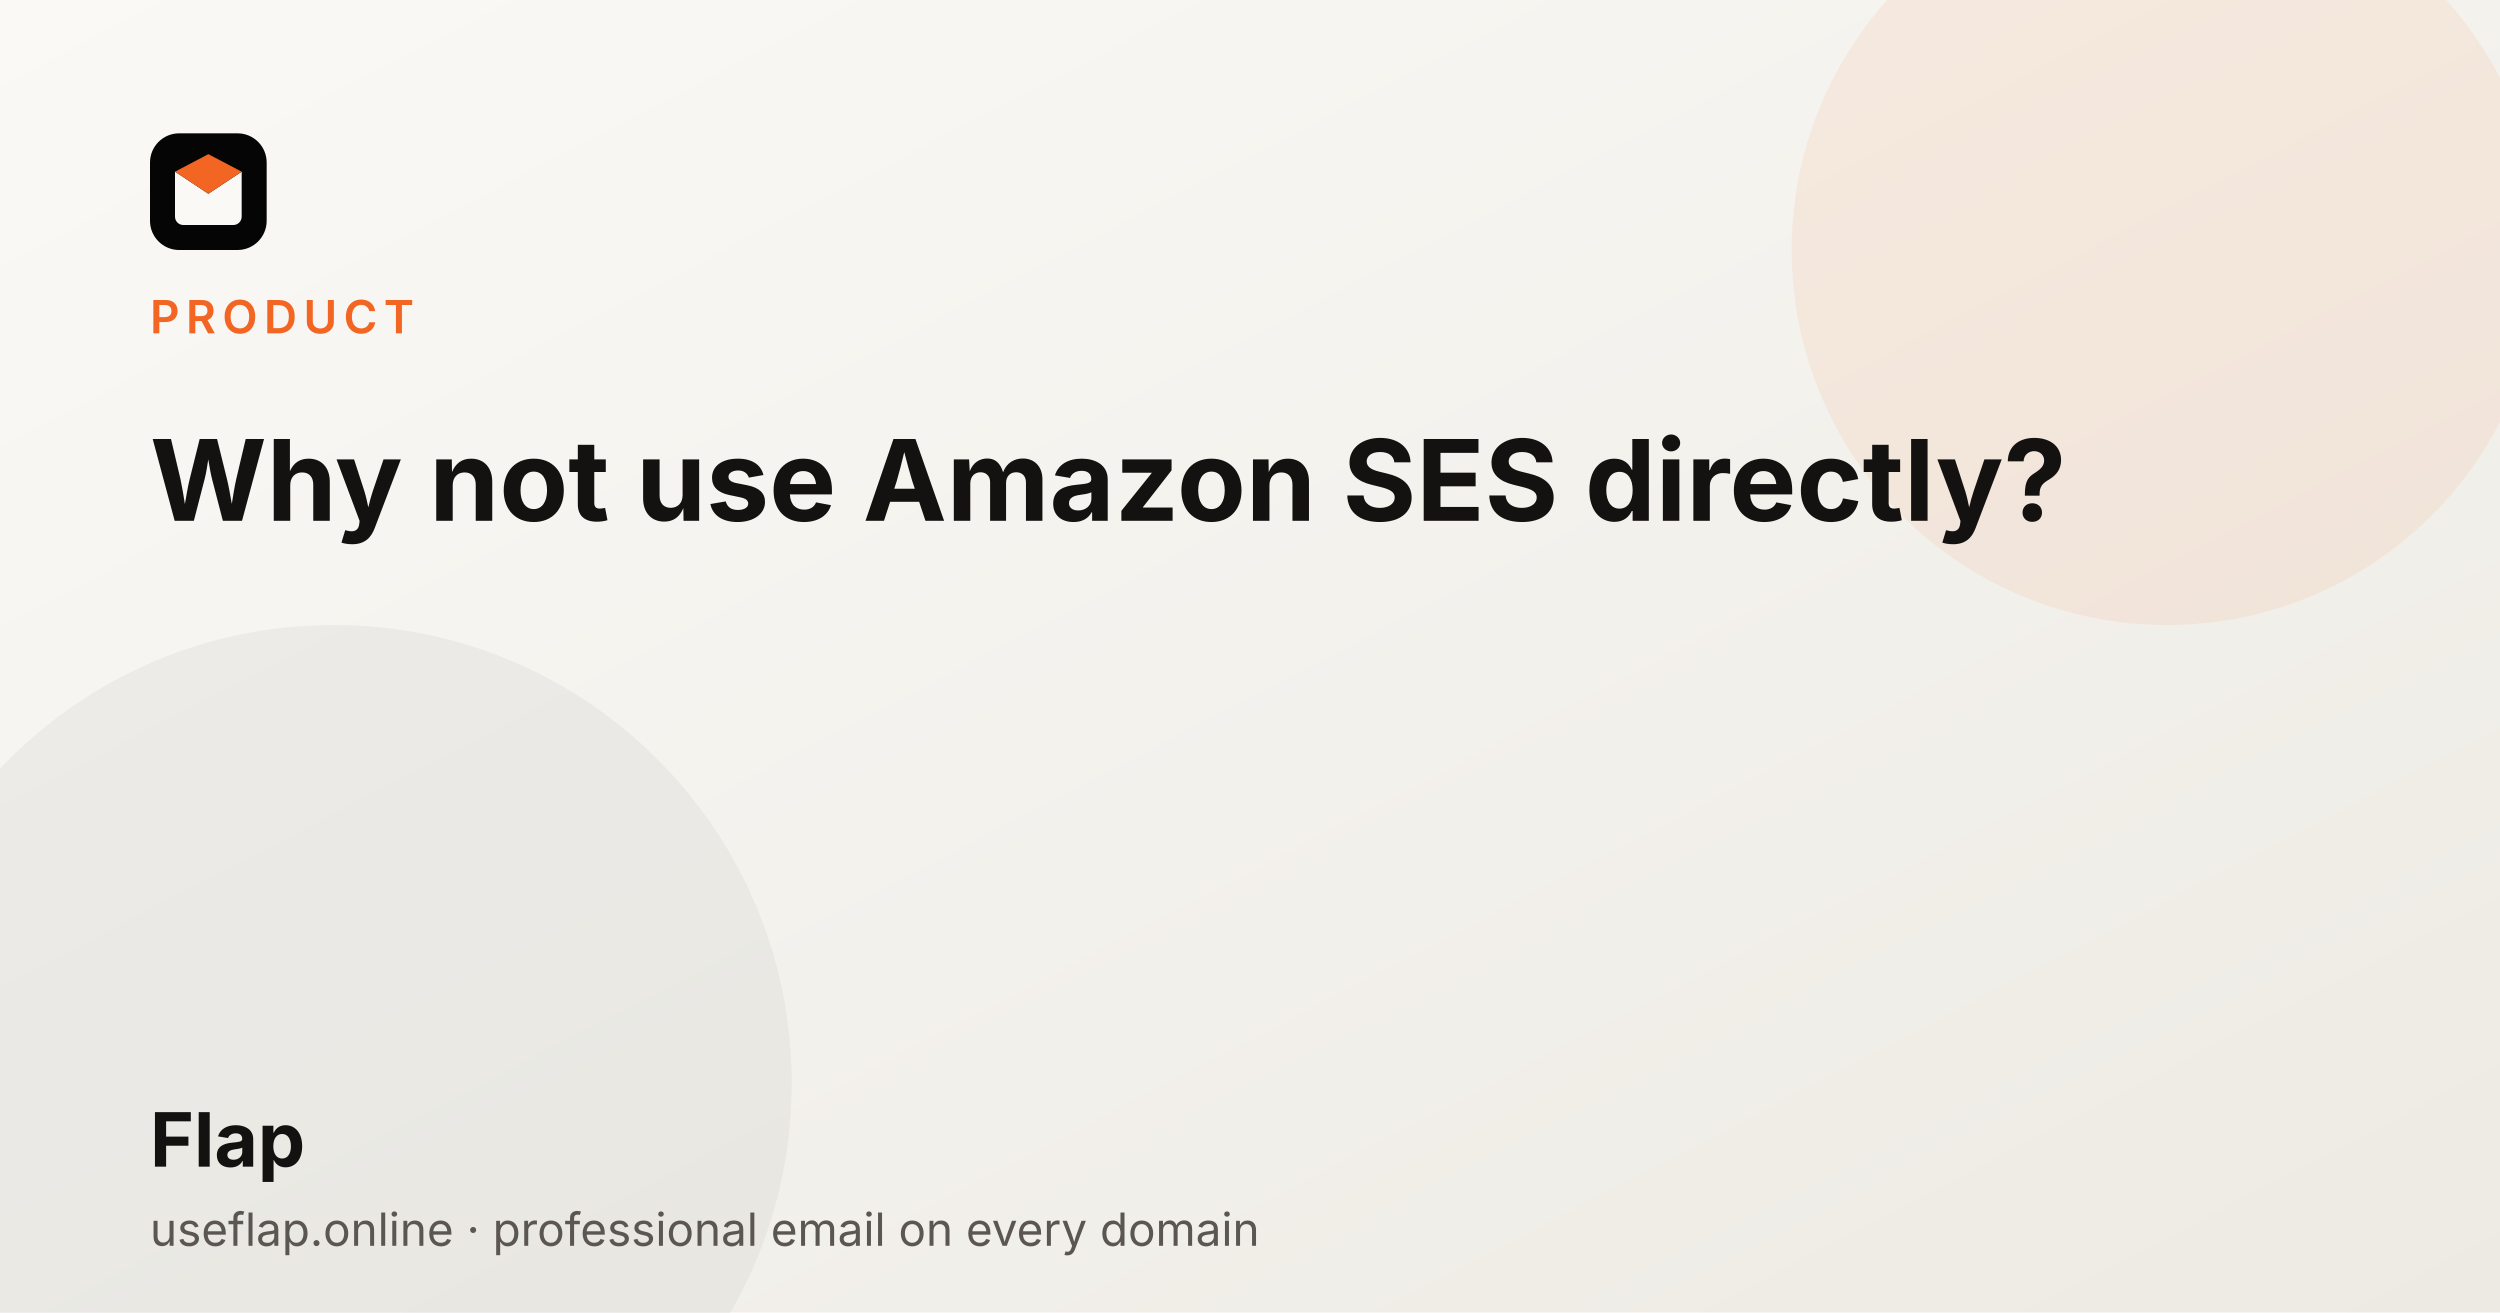
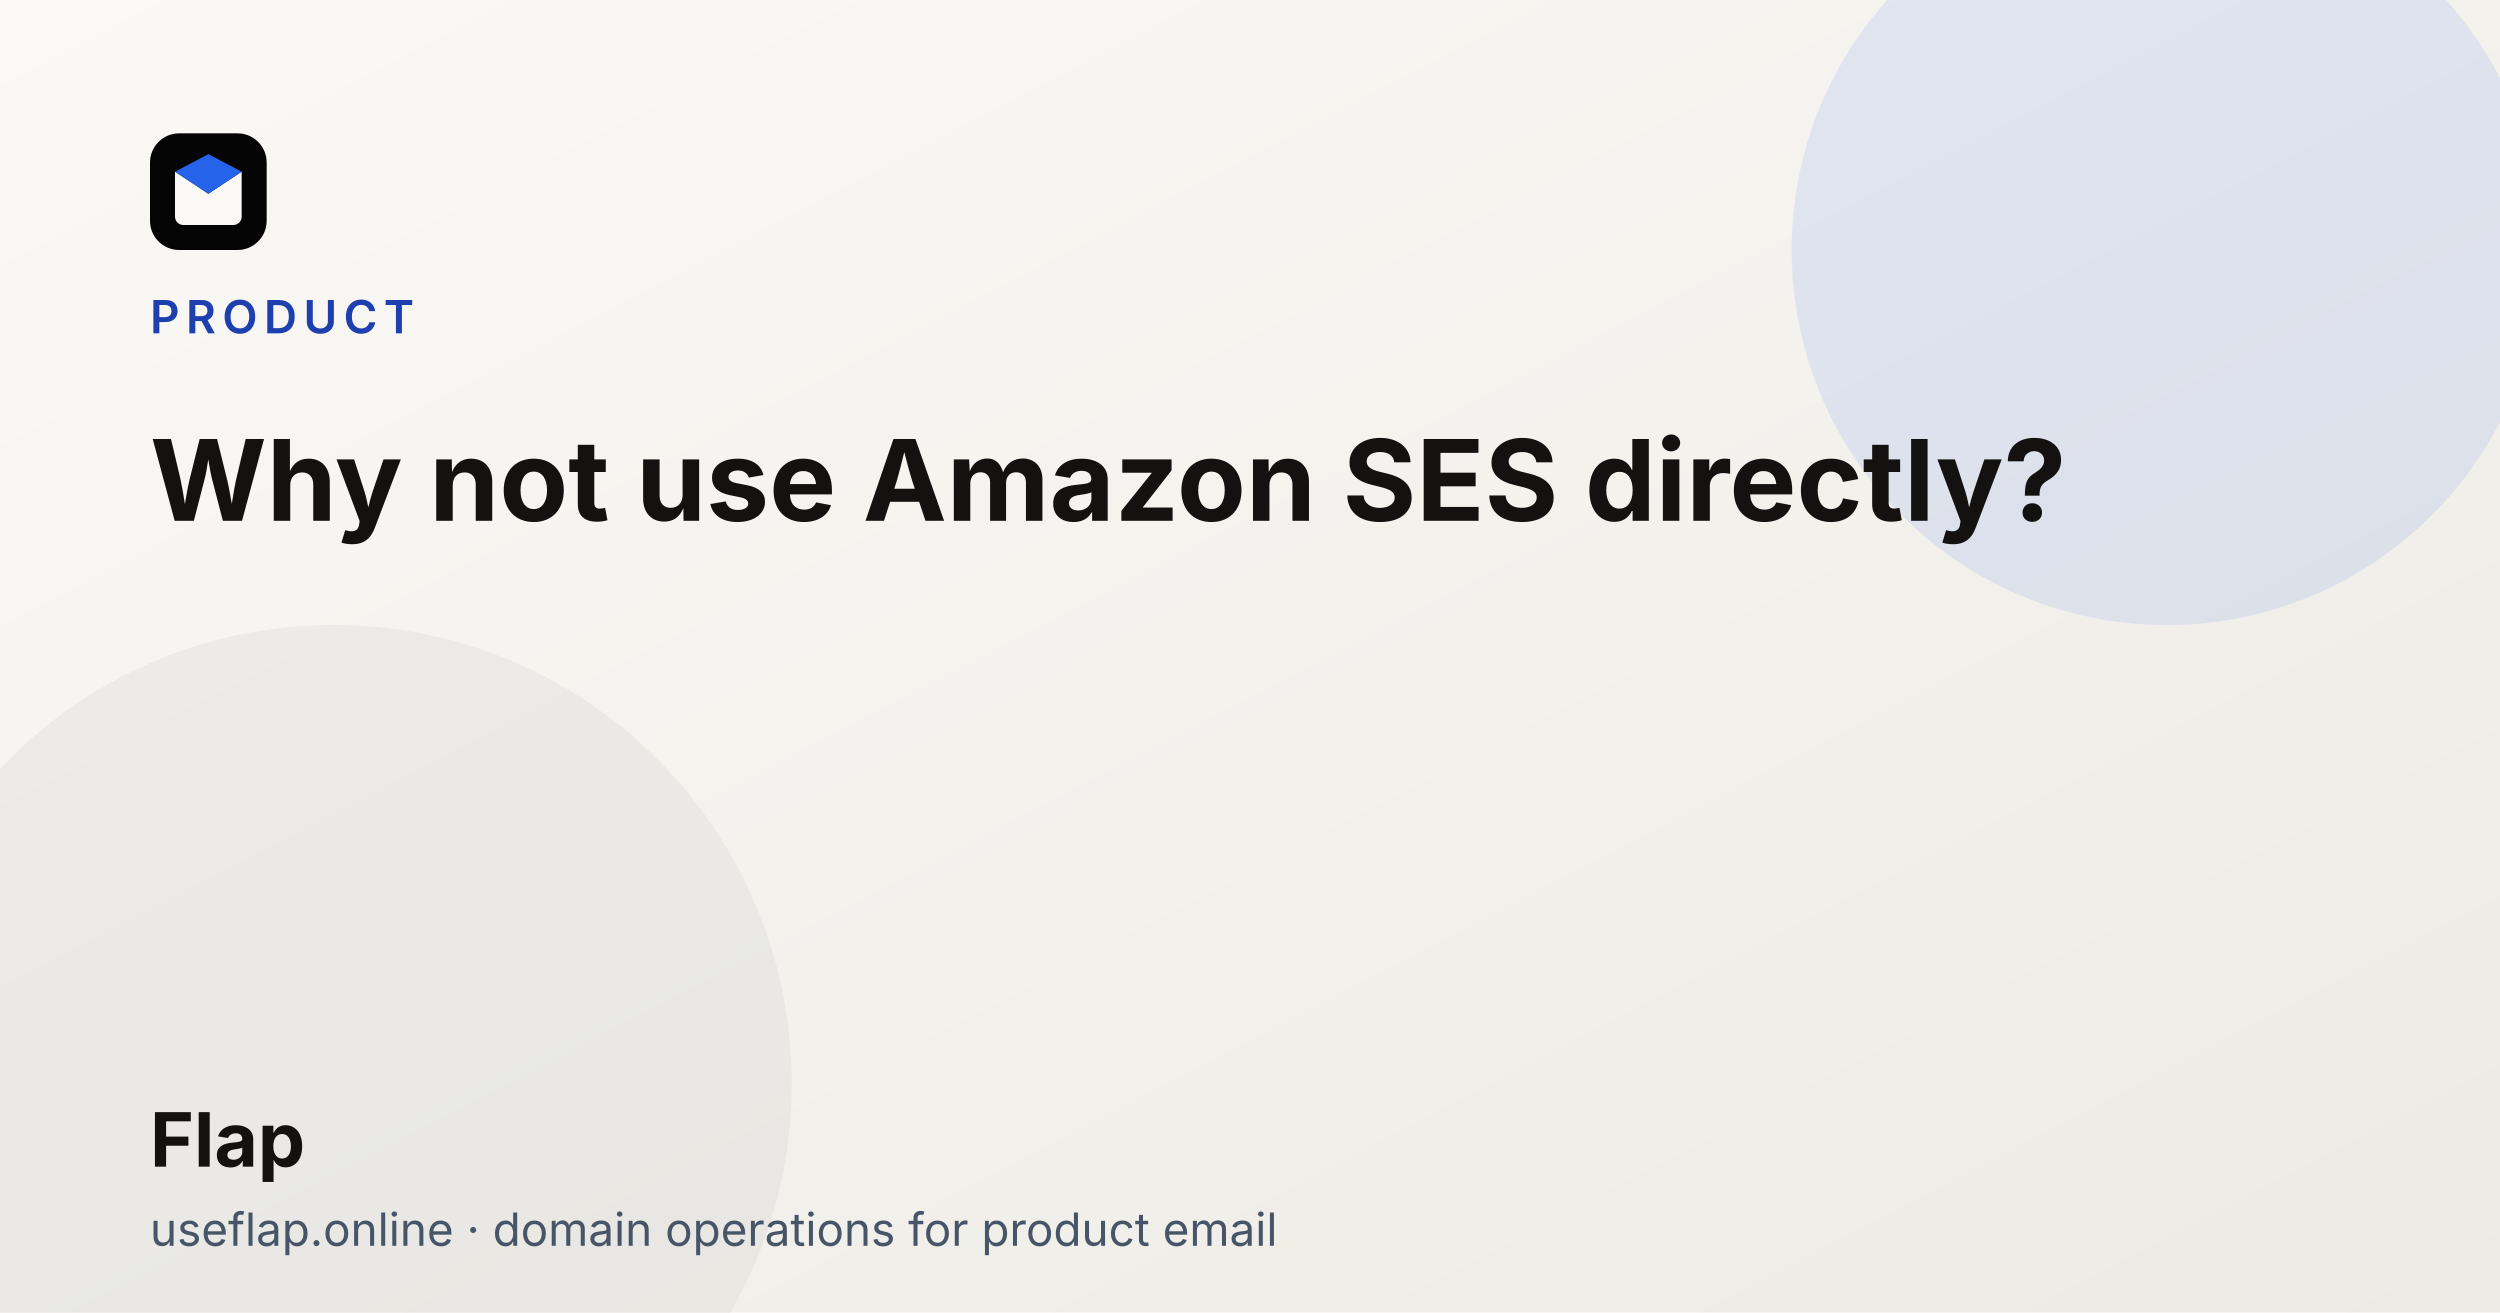
<svg xmlns="http://www.w3.org/2000/svg" width="1200" height="630" viewBox="0 0 1200 630" role="img" aria-label="Why not use Amazon SES directly?">
  <defs>
    <linearGradient id="bg" x1="0" y1="0" x2="1" y2="1">
      <stop offset="0%" stop-color="#FAF9F6" />
      <stop offset="55%" stop-color="#F3F1EC" />
      <stop offset="100%" stop-color="#EDEAE3" />
    </linearGradient>
  </defs>
  <rect width="1200" height="630" fill="url(#bg)" />
-   <circle cx="1040" cy="120" r="180" fill="#F26522" fill-opacity="0.08" />
-   <circle cx="160" cy="520" r="220" fill="#141211" fill-opacity="0.04" />
+   <circle cx="1040" cy="120" r="180" fill="#2563EB" fill-opacity="0.10" />
+   <circle cx="160" cy="520" r="220" fill="#0F172A" fill-opacity="0.04" />
  <rect x="72" y="64" width="56" height="56" rx="14" fill="#050505" />
  <path d="M84 82.4L100 93l16-10.6V104a4 4 0 0 1-4 4H88a4 4 0 0 1-4-4V82.4z" fill="#FAF9F6" />
-   <path d="M84 82.4L100 93l16-10.6L100 74 84 82.4z" fill="#F26522" />
-   <text x="72" y="160" fill="#F26522" font-family="Inter, ui-sans-serif, system-ui, sans-serif" font-size="22" font-weight="600" letter-spacing="0.14em">PRODUCT</text>
+   <path d="M84 82.4L100 93l16-10.6L100 74 84 82.4z" fill="#2563EB" />
+   <text x="72" y="160" fill="#1E40AF" font-family="Inter, ui-sans-serif, system-ui, sans-serif" font-size="22" font-weight="600" letter-spacing="0.14em">PRODUCT</text>
  <text x="72" y="250" fill="#141211" font-family="Inter, ui-sans-serif, system-ui, sans-serif" font-size="54" font-weight="700">
    <tspan x="72" dy="0">Why not use Amazon SES directly?</tspan>
  </text>
  <text x="72" y="560" fill="#141211" font-family="Inter, ui-sans-serif, system-ui, sans-serif" font-size="36" font-weight="700">Flap</text>
-   <text x="72" y="598" fill="#5c5652" font-family="Inter, ui-sans-serif, system-ui, sans-serif" font-size="22">useflap.online · professional email on every domain</text>
+   <text x="72" y="598" fill="#475569" font-family="Inter, ui-sans-serif, system-ui, sans-serif" font-size="22">useflap.online · domain operations for product email</text>
</svg>
